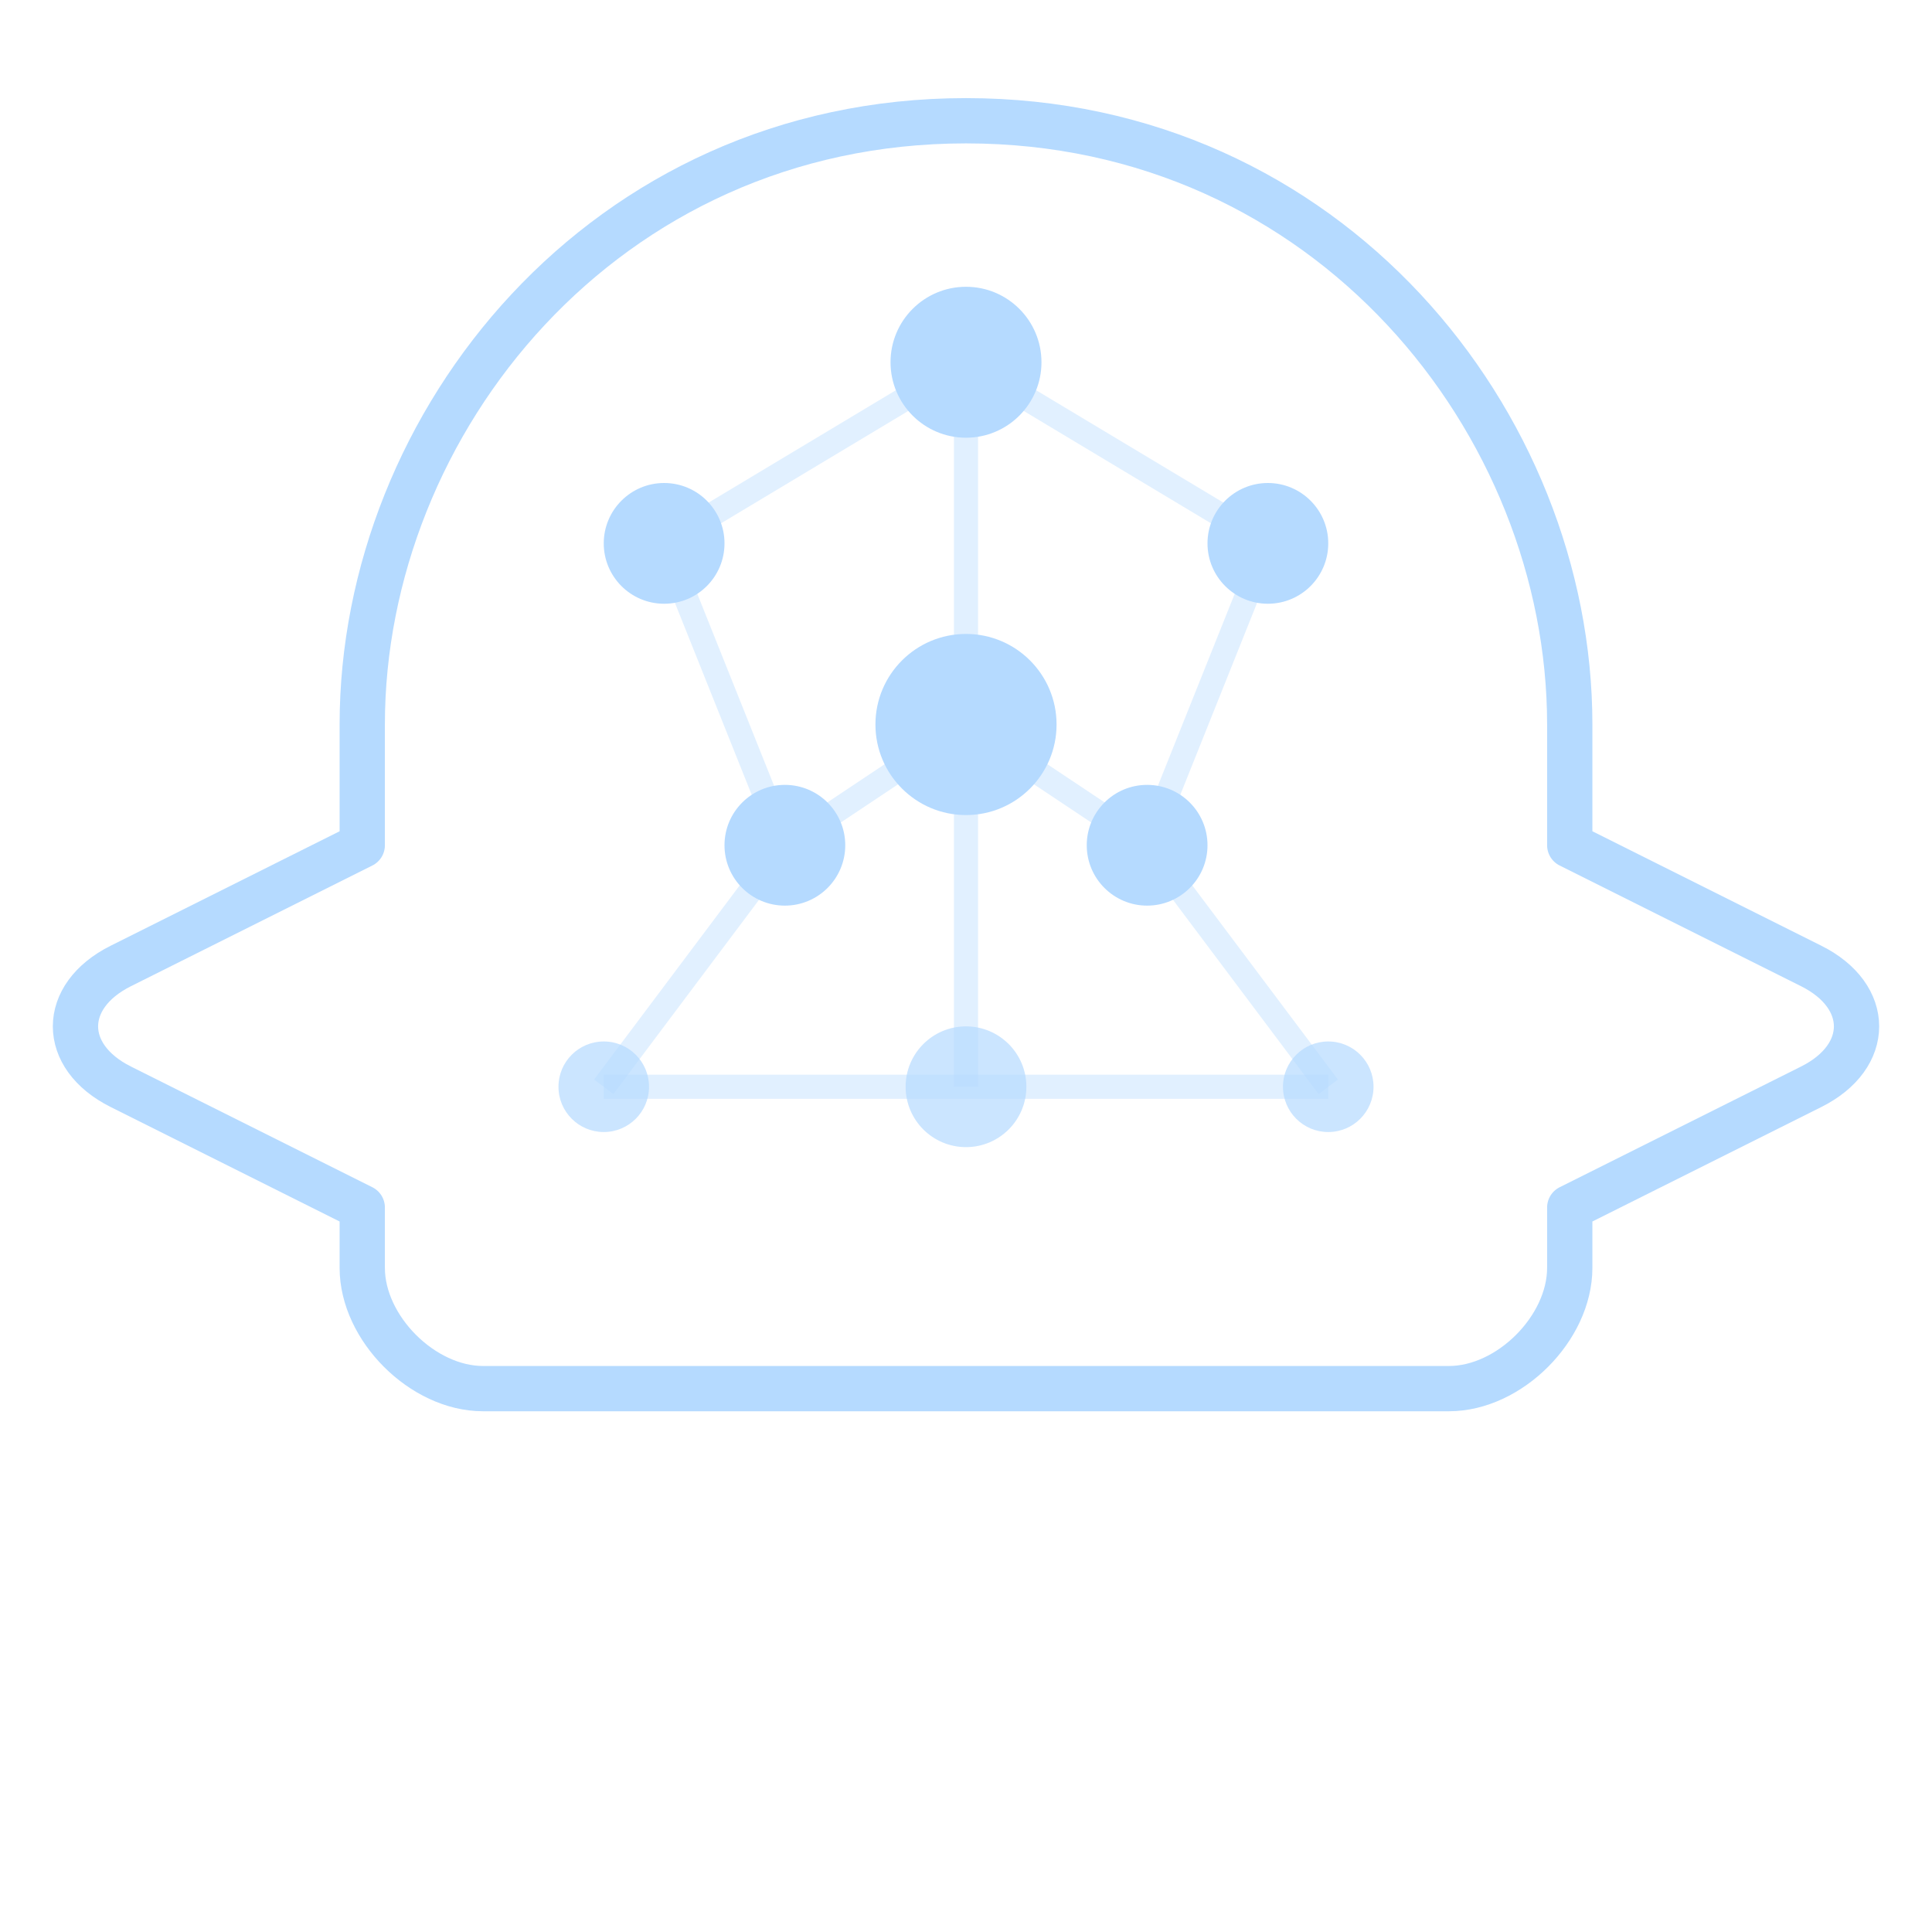
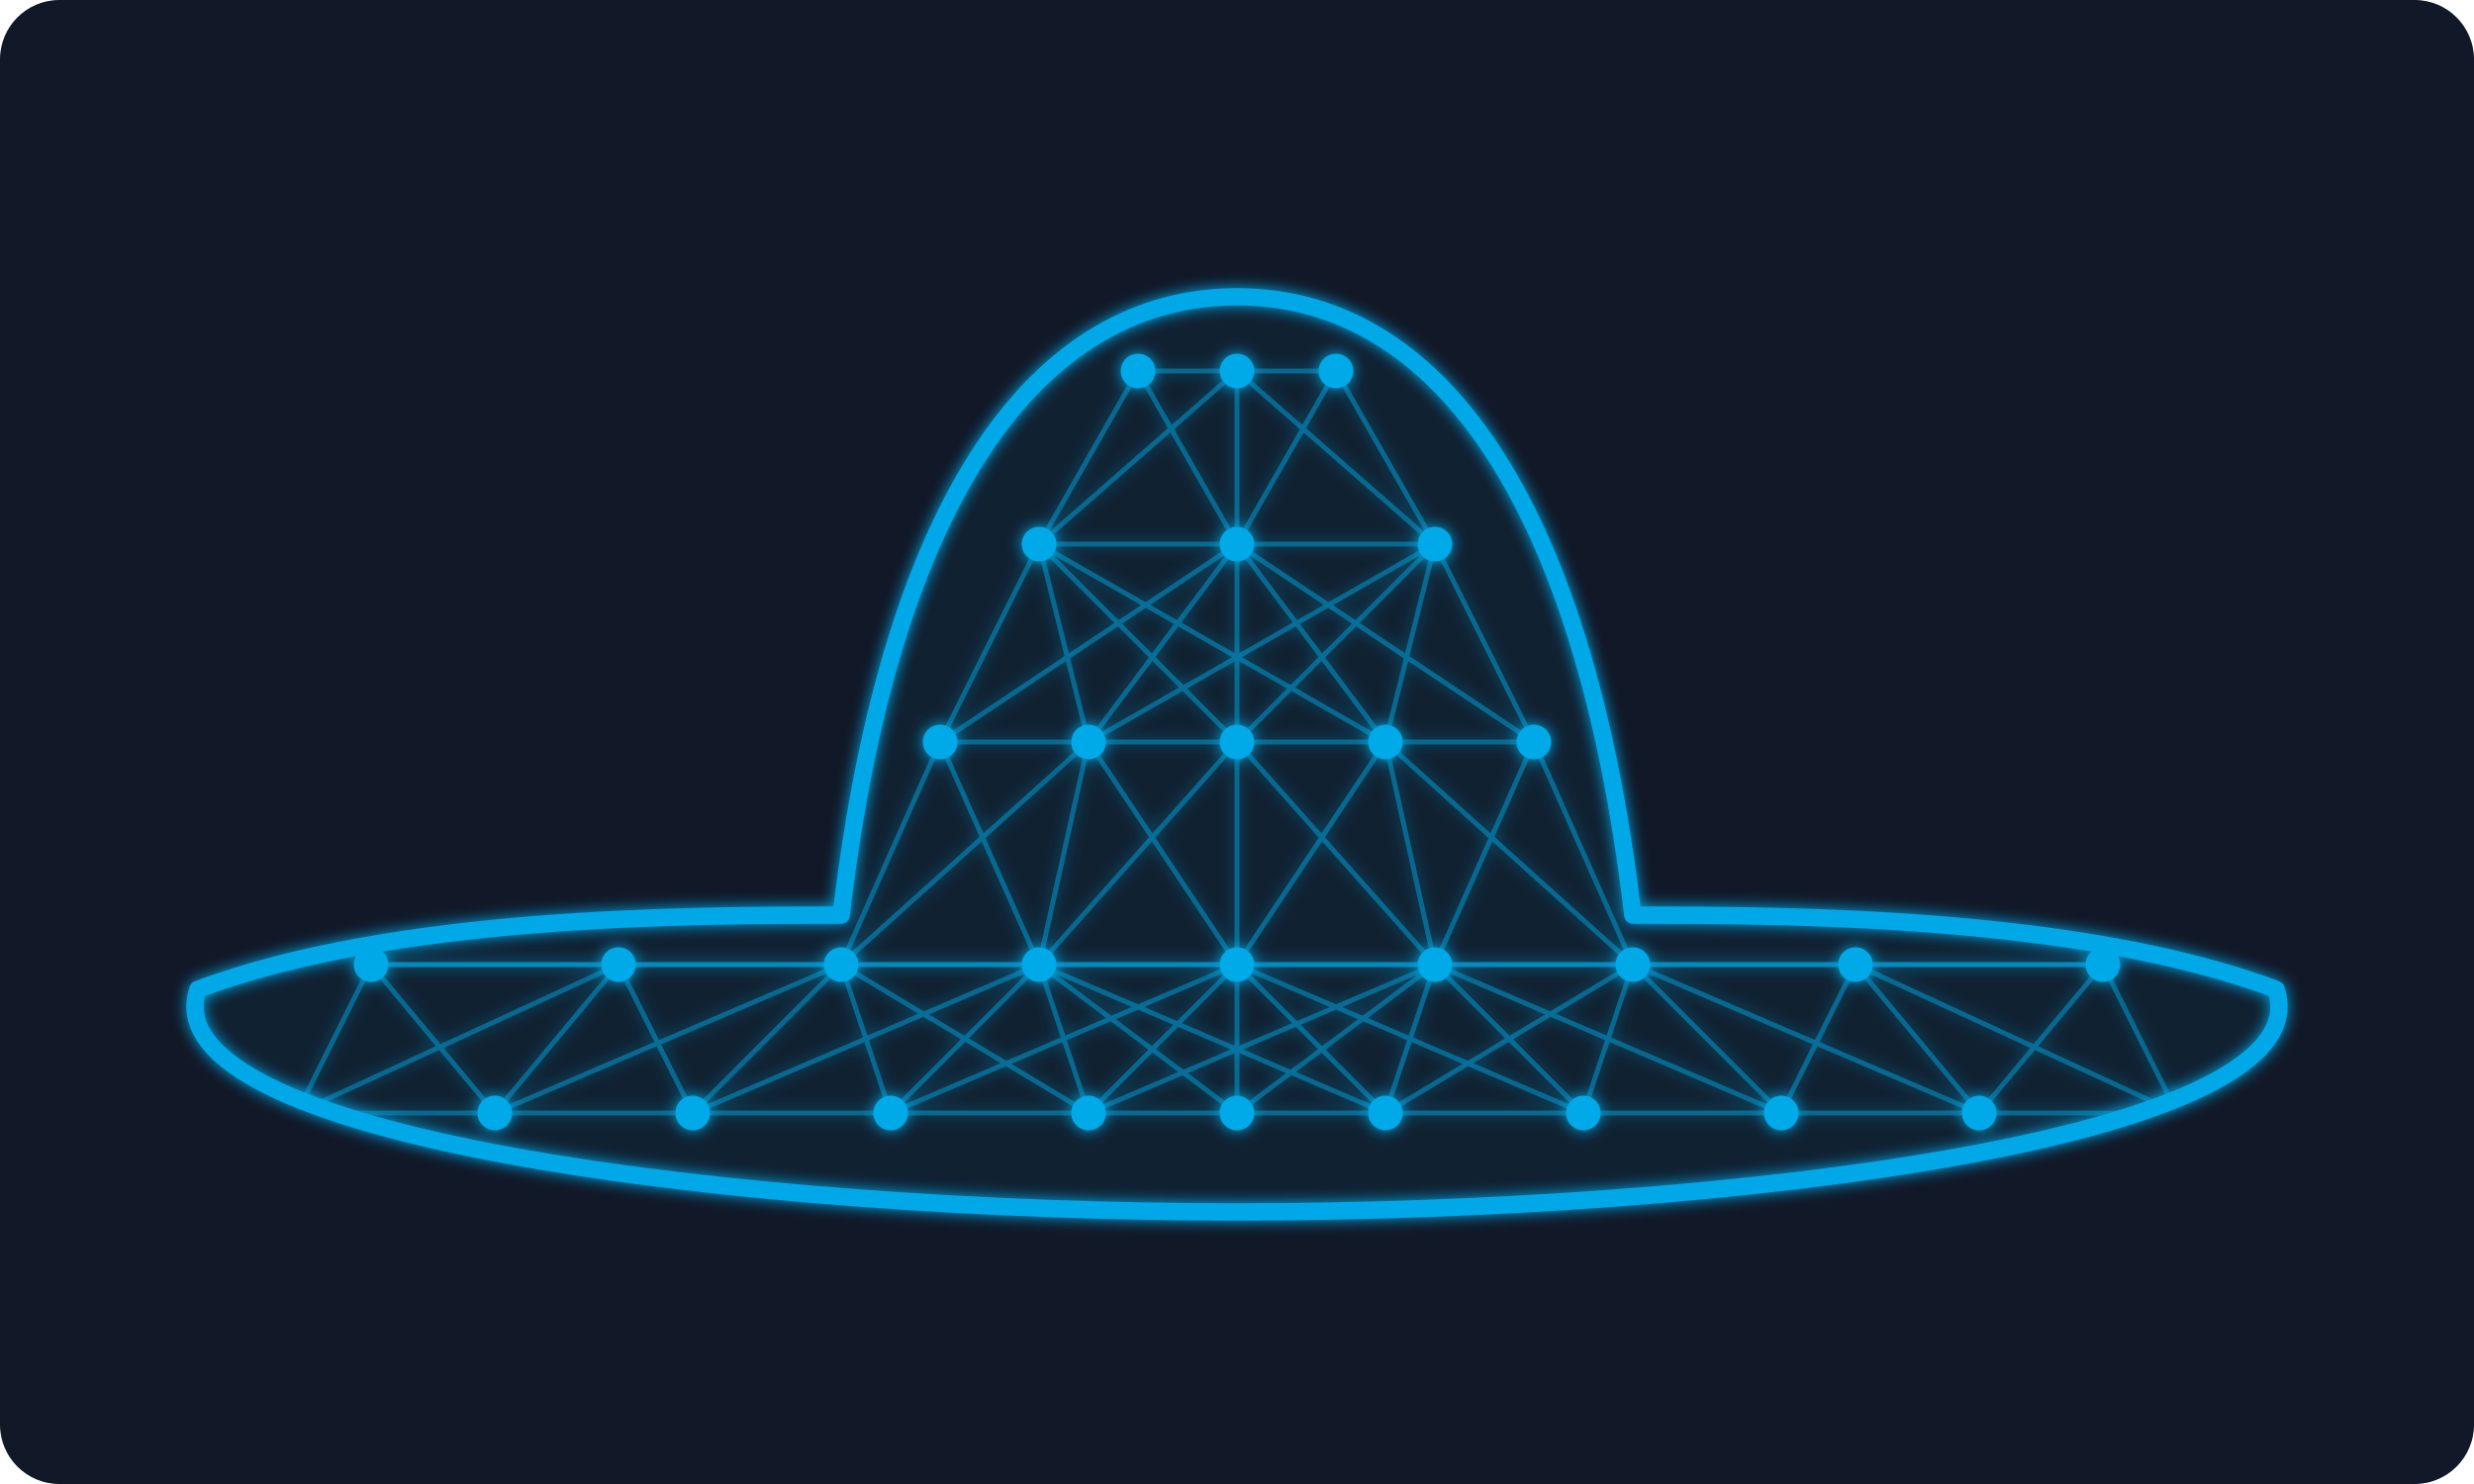
- <svg xmlns="http://www.w3.org/2000/svg" viewBox="0 0 64 64" width="64" height="64">
+ <svg xmlns="http://www.w3.org/2000/svg" viewBox="0 0 500 300" width="100%" height="100%">
  <defs>
-     <clipPath id="sombrero">
-       <path d="M32 4 C20 4 12 14 12 24 L12 28 L4 32 C2 33 2 35 4 36 L12 40 L12 42 C12 44 14 46 16 46 L48 46 C50 46 52 44 52 42 L52 40 L60 36 C62 35 62 33 60 32 L52 28 L52 24 C52 14 44 4 32 4 Z" />
+     <filter id="glow" x="-20%" y="-20%" width="140%" height="140%">
+       <feGaussianBlur stdDeviation="1.5" result="blur" />
+       <feMerge>
+         <feMergeNode in="blur" />
+         <feMergeNode in="SourceGraphic" />
+       </feMerge>
+     </filter>
+     <clipPath id="sombreroClip">
+       <path d="M 40 200                C 80 185, 140 185, 170 185                C 180 100, 210 60, 250 60                C 290 60, 320 100, 330 185                C 360 185, 420 185, 460 200                C 470 230, 350 245, 250 245                C 150 245, 30 230, 40 200 Z" />
    </clipPath>
+     <style>
+       .bg { fill: #111827; }
+       .outline {
+         fill: rgba(0, 168, 232, 0.03);
+         stroke: #00A8E8;
+         stroke-width: 3.5;
+         stroke-linecap: round;
+         stroke-linejoin: round;
+         filter: url(#glow);
+       }
+       .edge {
+         stroke: #00A8E8;
+         stroke-width: 1;
+         opacity: 0.45;
+         fill: none;
+       }
+       .node {
+         fill: #00A8E8;
+       }
+       .network-group {
+         filter: url(#glow);
+       }
+     </style>
  </defs>
-   <path d="M32 4 C20 4 12 14 12 24 L12 28 L4 32 C2 33 2 35 4 36 L12 40 L12 42 C12 44 14 46 16 46 L48 46 C50 46 52 44 52 42 L52 40 L60 36 C62 35 62 33 60 32 L52 28 L52 24 C52 14 44 4 32 4 Z" fill="none" stroke="#b5daff" stroke-width="1.5" stroke-linejoin="round" />
-   <g clip-path="url(#sombrero)">
-     <line x1="22" y1="18" x2="32" y2="12" stroke="#b5daff" stroke-width="0.8" opacity="0.4" />
-     <line x1="32" y1="12" x2="42" y2="18" stroke="#b5daff" stroke-width="0.8" opacity="0.4" />
-     <line x1="22" y1="18" x2="26" y2="28" stroke="#b5daff" stroke-width="0.8" opacity="0.4" />
-     <line x1="42" y1="18" x2="38" y2="28" stroke="#b5daff" stroke-width="0.8" opacity="0.4" />
-     <line x1="32" y1="12" x2="32" y2="24" stroke="#b5daff" stroke-width="0.8" opacity="0.4" />
-     <line x1="26" y1="28" x2="32" y2="24" stroke="#b5daff" stroke-width="0.8" opacity="0.4" />
-     <line x1="38" y1="28" x2="32" y2="24" stroke="#b5daff" stroke-width="0.8" opacity="0.4" />
-     <line x1="26" y1="28" x2="20" y2="36" stroke="#b5daff" stroke-width="0.8" opacity="0.4" />
-     <line x1="38" y1="28" x2="44" y2="36" stroke="#b5daff" stroke-width="0.8" opacity="0.4" />
-     <line x1="32" y1="24" x2="32" y2="36" stroke="#b5daff" stroke-width="0.8" opacity="0.4" />
-     <line x1="20" y1="36" x2="32" y2="36" stroke="#b5daff" stroke-width="0.8" opacity="0.4" />
-     <line x1="44" y1="36" x2="32" y2="36" stroke="#b5daff" stroke-width="0.8" opacity="0.4" />
-     <circle cx="32" cy="12" r="2.5" fill="#b5daff" />
-     <circle cx="22" cy="18" r="2" fill="#b5daff" />
-     <circle cx="42" cy="18" r="2" fill="#b5daff" />
-     <circle cx="32" cy="24" r="3" fill="#b5daff" />
-     <circle cx="26" cy="28" r="2" fill="#b5daff" />
-     <circle cx="38" cy="28" r="2" fill="#b5daff" />
-     <circle cx="20" cy="36" r="1.5" fill="#b5daff" opacity="0.7" />
-     <circle cx="32" cy="36" r="2" fill="#b5daff" opacity="0.7" />
-     <circle cx="44" cy="36" r="1.5" fill="#b5daff" opacity="0.7" />
+   <rect width="500" height="300" class="bg" rx="12" />
+   <g clip-path="url(#sombreroClip)" class="network-group">
+     <path d="M60,225 L75,195 M60,225 L125,195 M100,225 L75,195 M100,225 L125,195 M100,225 L170,195 M140,225 L125,195 M140,225 L170,195 M140,225 L210,195 M180,225 L170,195 M180,225 L210,195 M180,225 L250,195 M220,225 L170,195 M220,225 L210,195 M220,225 L250,195 M220,225 L290,195 M250,225 L210,195 M250,225 L250,195 M250,225 L290,195 M280,225 L210,195 M280,225 L250,195 M280,225 L290,195 M280,225 L330,195 M320,225 L250,195 M320,225 L290,195 M320,225 L330,195 M360,225 L290,195 M360,225 L330,195 M360,225 L375,195 M400,225 L330,195 M400,225 L375,195 M400,225 L425,195 M440,225 L375,195 M440,225 L425,195" class="edge" />
+     <path d="M170,195 L190,150 M170,195 L220,150 M210,195 L190,150 M210,195 L220,150 M210,195 L250,150 M250,195 L220,150 M250,195 L250,150 M250,195 L280,150 M290,195 L250,150 M290,195 L280,150 M290,195 L310,150 M330,195 L280,150 M330,195 L310,150" class="edge" />
+     <path d="M190,150 L210,110 M190,150 L250,110 M220,150 L210,110 M220,150 L250,110 M220,150 L290,110 M250,150 L210,110 M250,150 L250,110 M250,150 L290,110 M280,150 L210,110 M280,150 L250,110 M280,150 L290,110 M310,150 L250,110 M310,150 L290,110" class="edge" />
+     <path d="M210,110 L230,75 M210,110 L250,75 M250,110 L230,75 M250,110 L250,75 M250,110 L270,75 M290,110 L250,75 M290,110 L270,75" class="edge" />
+     <path d="M60,225 L100,225 L140,225 L180,225 L220,225 L250,225 L280,225 L320,225 L360,225 L400,225 L440,225" class="edge" />
+     <path d="M75,195 L125,195 L170,195 L210,195 L250,195 L290,195 L330,195 L375,195 L425,195" class="edge" />
+     <path d="M190,150 L220,150 L250,150 L280,150 L310,150" class="edge" />
+     <path d="M210,110 L250,110 L290,110" class="edge" />
+     <path d="M230,75 L250,75 L270,75" class="edge" />
+     <path d="M75,195 L170,195 M125,195 L210,195 M170,195 L250,195 M210,195 L290,195 M250,195 L330,195 M290,195 L375,195 M330,195 L425,195" class="edge" />
+     <circle cx="60" cy="225" r="3.5" class="node" />
+     <circle cx="100" cy="225" r="3.5" class="node" />
+     <circle cx="140" cy="225" r="3.5" class="node" />
+     <circle cx="180" cy="225" r="3.5" class="node" />
+     <circle cx="220" cy="225" r="3.5" class="node" />
+     <circle cx="250" cy="225" r="3.5" class="node" />
+     <circle cx="280" cy="225" r="3.5" class="node" />
+     <circle cx="320" cy="225" r="3.5" class="node" />
+     <circle cx="360" cy="225" r="3.5" class="node" />
+     <circle cx="400" cy="225" r="3.5" class="node" />
+     <circle cx="440" cy="225" r="3.5" class="node" />
+     <circle cx="75" cy="195" r="3.5" class="node" />
+     <circle cx="125" cy="195" r="3.5" class="node" />
+     <circle cx="170" cy="195" r="3.5" class="node" />
+     <circle cx="210" cy="195" r="3.5" class="node" />
+     <circle cx="250" cy="195" r="3.5" class="node" />
+     <circle cx="290" cy="195" r="3.5" class="node" />
+     <circle cx="330" cy="195" r="3.5" class="node" />
+     <circle cx="375" cy="195" r="3.5" class="node" />
+     <circle cx="425" cy="195" r="3.5" class="node" />
+     <circle cx="190" cy="150" r="3.5" class="node" />
+     <circle cx="220" cy="150" r="3.5" class="node" />
+     <circle cx="250" cy="150" r="3.5" class="node" />
+     <circle cx="280" cy="150" r="3.5" class="node" />
+     <circle cx="310" cy="150" r="3.5" class="node" />
+     <circle cx="210" cy="110" r="3.5" class="node" />
+     <circle cx="250" cy="110" r="3.5" class="node" />
+     <circle cx="290" cy="110" r="3.5" class="node" />
+     <circle cx="230" cy="75" r="3.5" class="node" />
+     <circle cx="250" cy="75" r="3.5" class="node" />
+     <circle cx="270" cy="75" r="3.5" class="node" />
  </g>
+   <path class="outline" d="M 40 200            C 80 185, 140 185, 170 185            C 180 100, 210 60, 250 60            C 290 60, 320 100, 330 185            C 360 185, 420 185, 460 200            C 470 230, 350 245, 250 245            C 150 245, 30 230, 40 200 Z" />
</svg>
